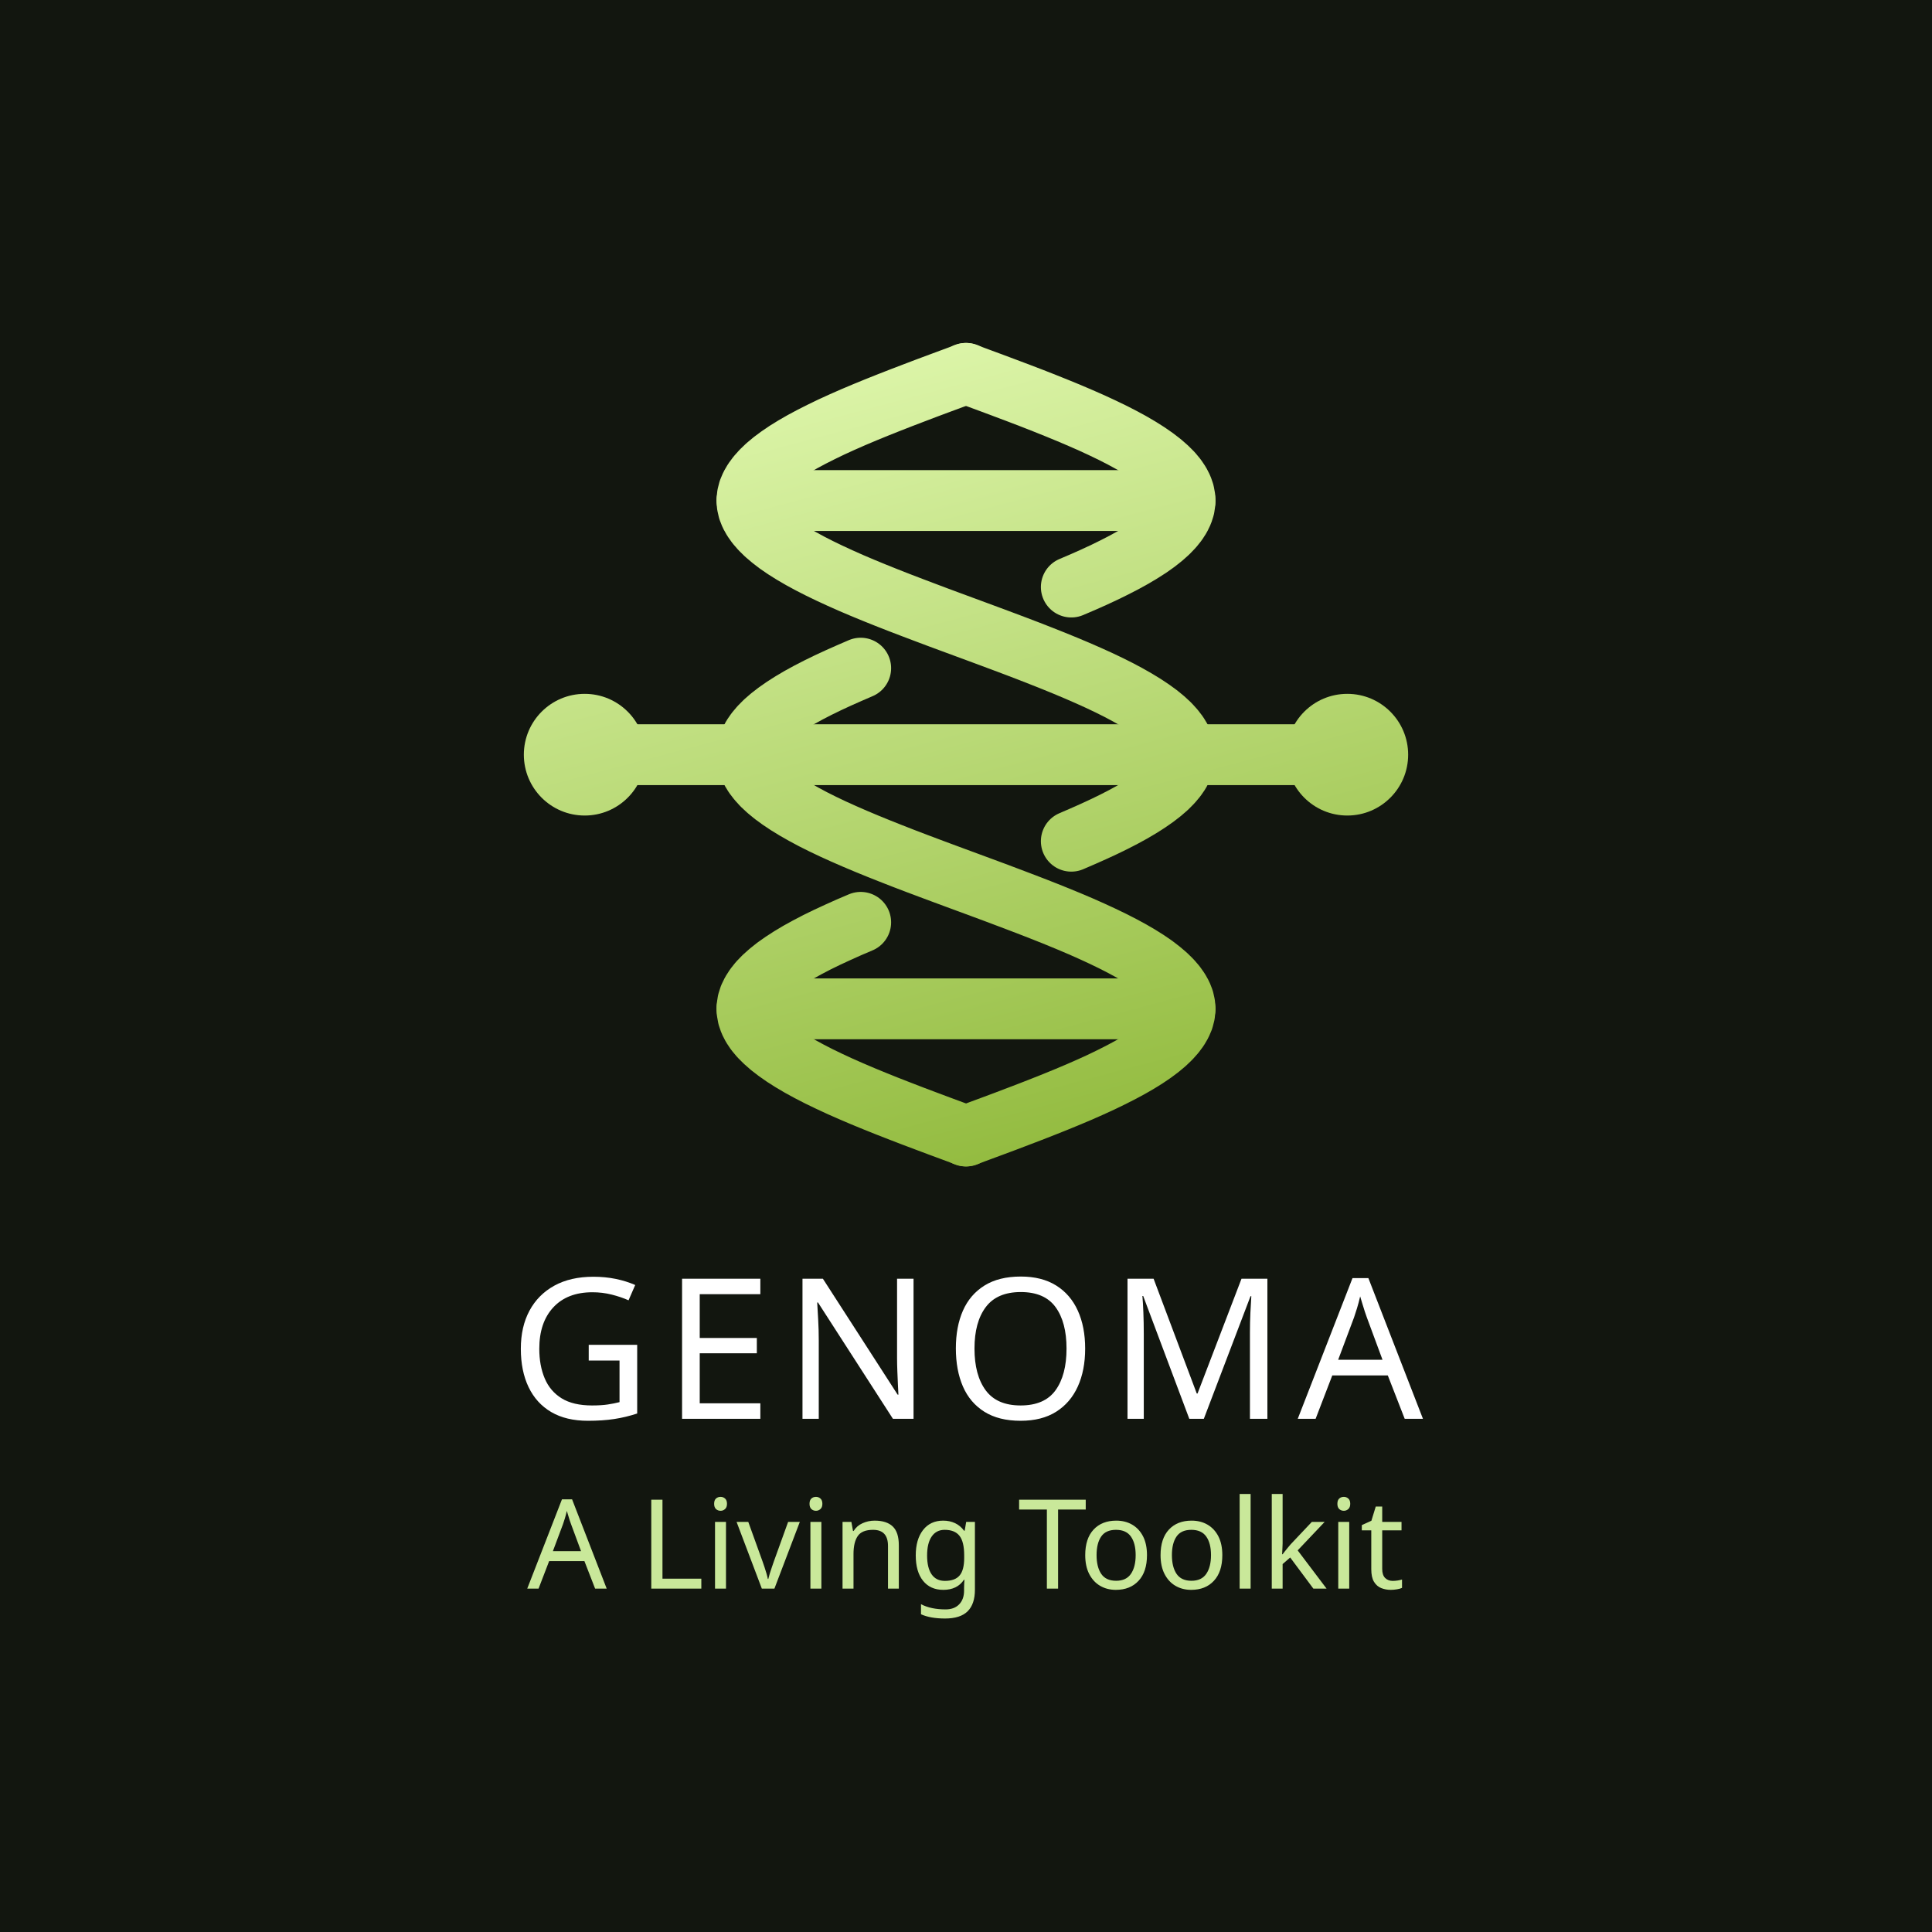
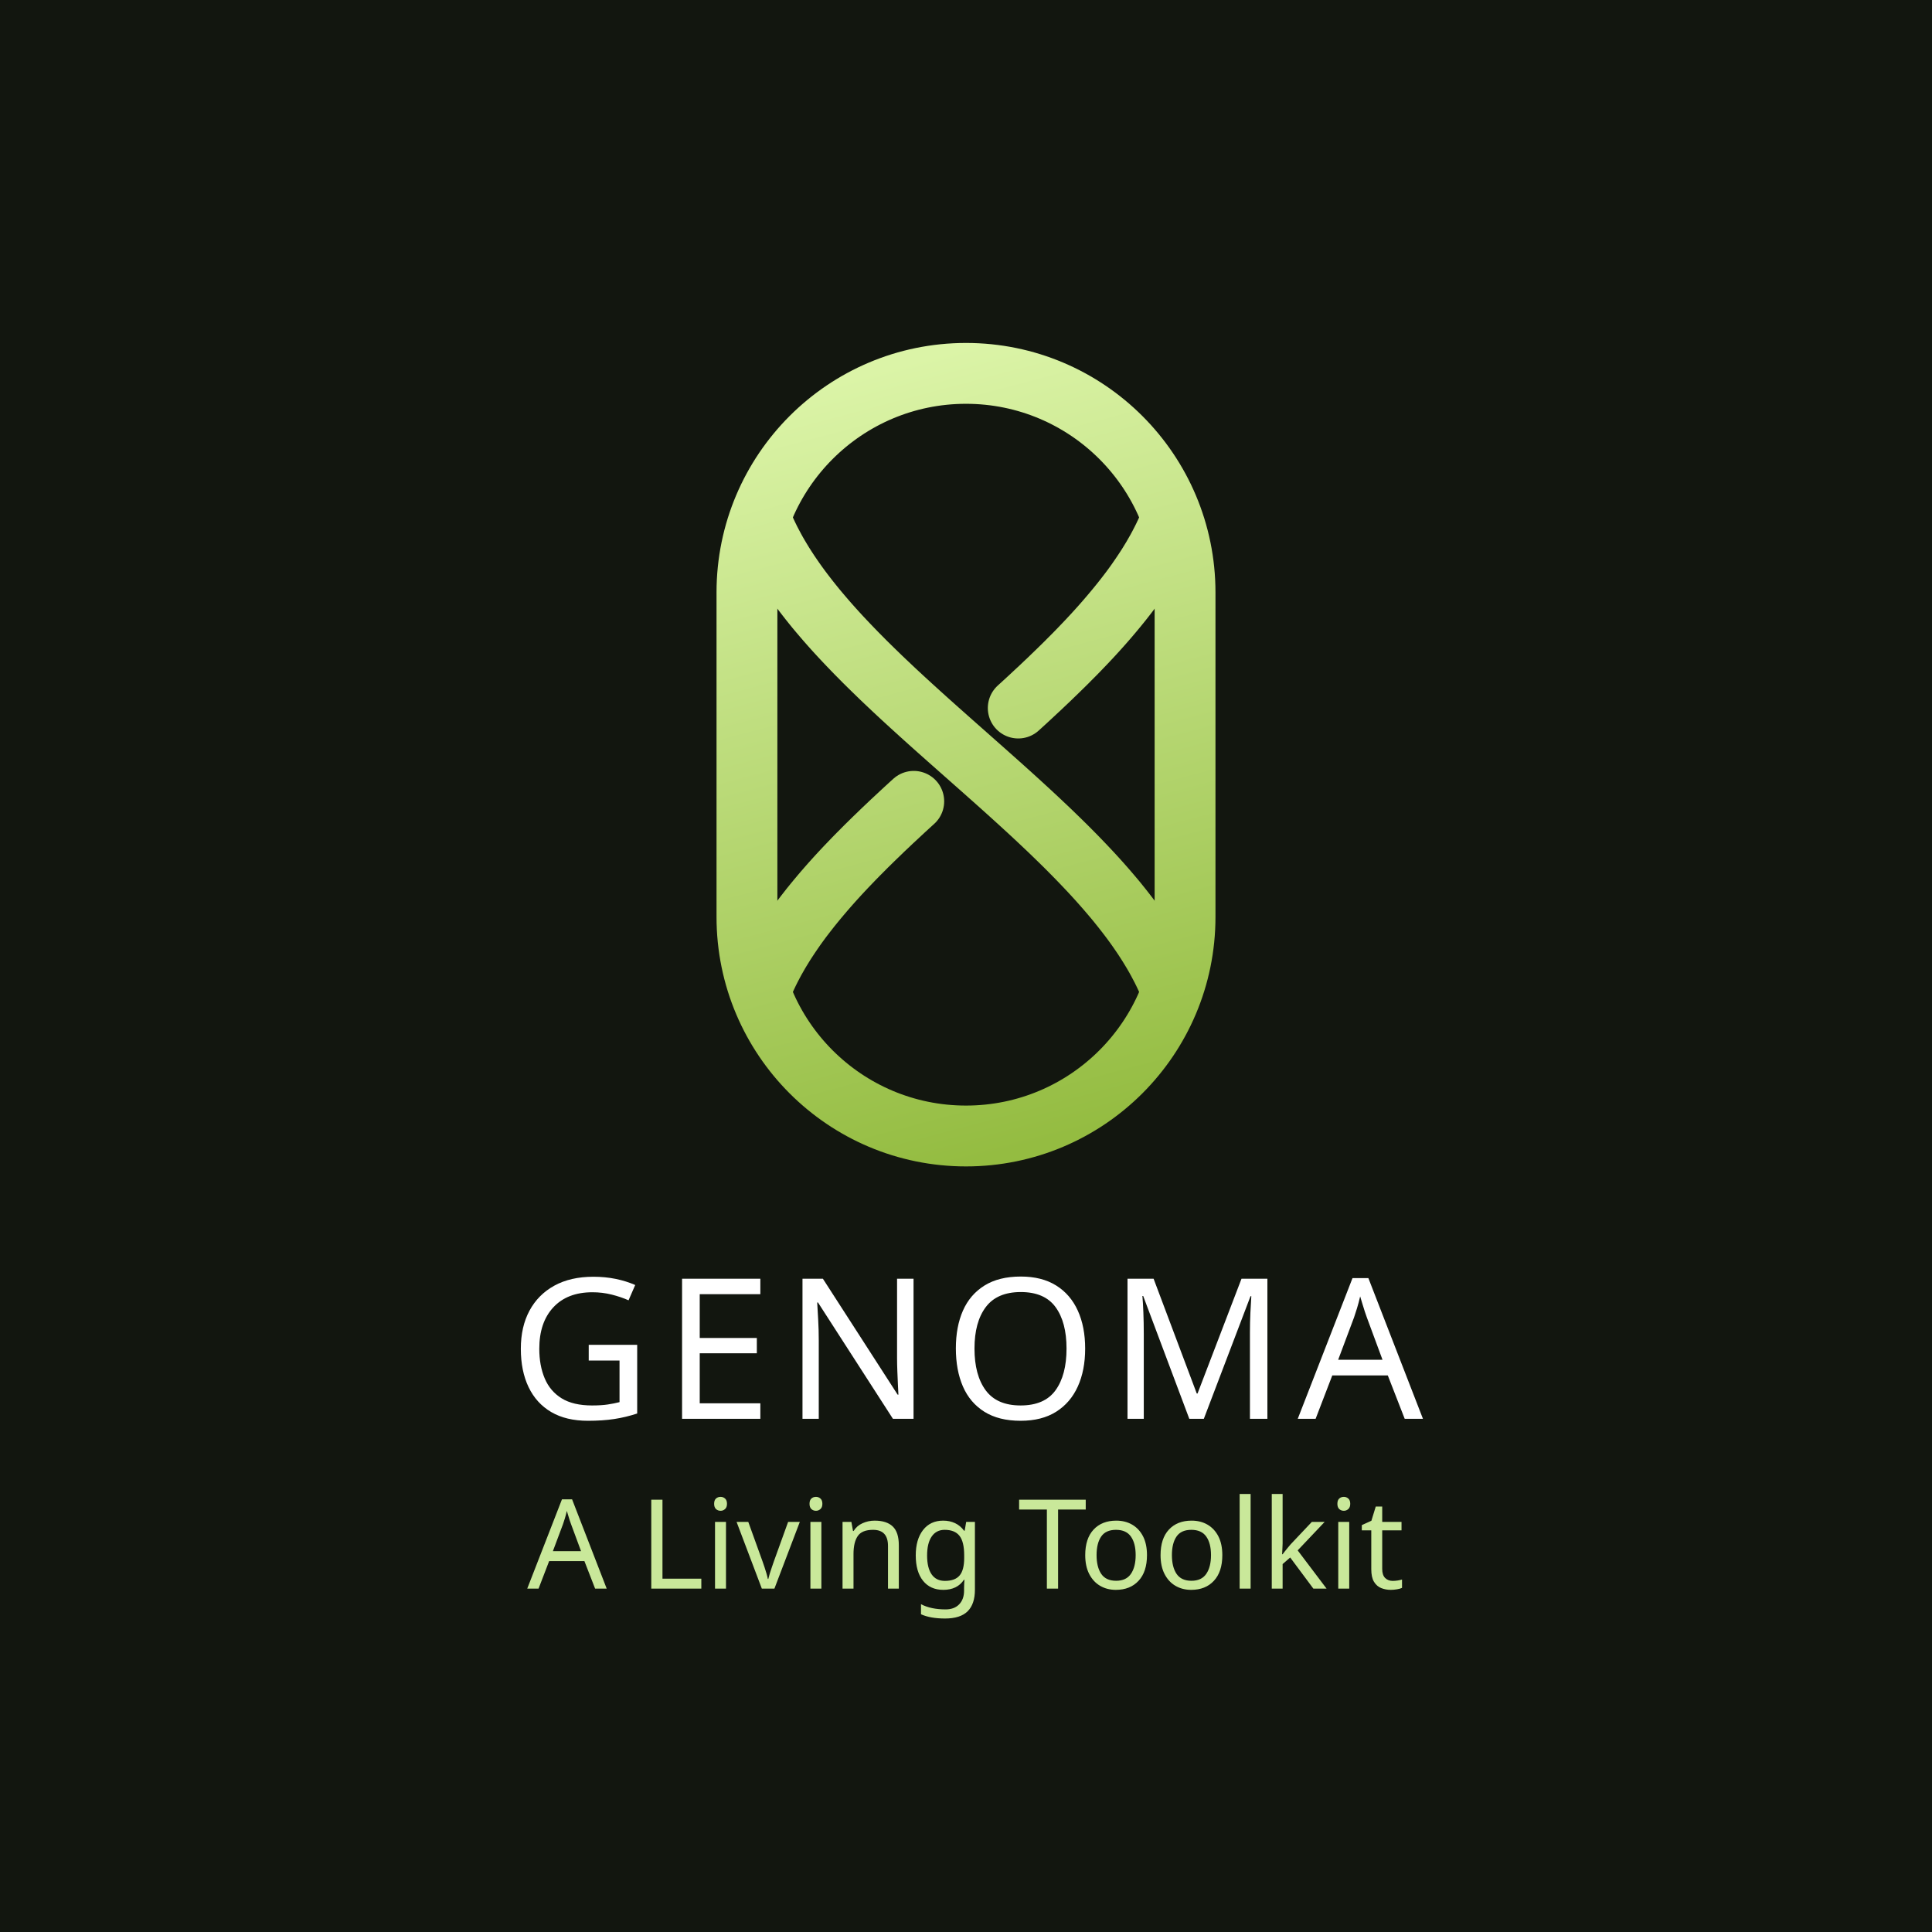
<svg xmlns="http://www.w3.org/2000/svg" width="1024" height="1024" viewBox="0 0 1024 1024">
  <defs>
    <linearGradient id="p" gradientUnits="userSpaceOnUse" x1="9.5" y1="2.6" x2="14.5" y2="21.4">
      <stop offset="0" stop-color="#dbf4a7" />
      <stop offset="1" stop-color="#94bc41" />
    </linearGradient>
+     <clipPath id="cap">
+       <rect x="6.6" y="2.6" width="10.8" height="18.8" rx="5.4" />
+     </clipPath>
  </defs>
  <rect width="1024" height="1024" fill="#12160f" />
  <g transform="translate(254.0 142.0) scale(21.5)">
    <g fill="none" stroke="url(#p)" stroke-width="1.5" stroke-linecap="round" stroke-linejoin="round">
-       <path d="M17.400 5.735 H6.600" />
-       <path d="M17.400 18.265 H6.600" />
-       <path d="M2.6 12 H21.4" />
-       <path d="M12.007 2.600 L11.682 2.720 L11.358 2.840 L11.036 2.960 L10.718 3.081 L10.404 3.201 L10.097 3.321 L9.796 3.441 L9.503 3.561 L9.219 3.681 L8.946 3.801 L8.683 3.921 L8.433 4.042 L8.195 4.162 L7.971 4.282 L7.762 4.402 L7.568 4.522 L7.391 4.642 L7.230 4.762 L7.086 4.882 L6.960 5.003 L6.853 5.123 L6.764 5.243 L6.694 5.363 L6.643 5.483 L6.612 5.603 L6.600 5.723 L6.608 5.844 L6.635 5.964 L6.682 6.084 L6.749 6.204 L6.834 6.324 L6.938 6.444 L7.060 6.564 L7.201 6.684 L7.358 6.805 L7.533 6.925 L7.724 7.045 L7.930 7.165 L8.151 7.285 L8.386 7.405 L8.634 7.525 L8.894 7.645 L9.166 7.766 L9.448 7.886 L9.739 8.006 L10.038 8.126 L10.344 8.246 L10.657 8.366 L10.974 8.486 L11.295 8.607 L11.619 8.727 L11.944 8.847 L12.269 8.967 L12.593 9.087 L12.915 9.207 L13.234 9.327 L13.548 9.447 L13.857 9.568 L14.159 9.688 L14.453 9.808 L14.738 9.928 L15.013 10.048 L15.278 10.168 L15.530 10.288 L15.770 10.408 L15.996 10.529 L16.207 10.649 L16.403 10.769 L16.583 10.889 L16.747 11.009 L16.893 11.129 L17.022 11.249 L17.132 11.370 L17.224 11.490 L17.297 11.610 L17.351 11.730 L17.385 11.850 L17.399 11.970 L17.394 12.090 L17.370 12.210 L17.326 12.331 L17.263 12.451 L17.180 12.571 L17.079 12.691 L16.960 12.811 L16.822 12.931 L16.667 13.051 L16.495 13.171 L16.306 13.292 L16.103 13.412 L15.884 13.532 L15.651 13.652 L15.405 13.772 L15.146 13.892 L14.876 14.012 L14.596 14.133" />
-       <path d="M9.404 16.133 L9.118 16.255 L8.844 16.378 L8.580 16.500 L8.330 16.622 L8.094 16.745 L7.873 16.867 L7.667 16.990 L7.477 17.113 L7.304 17.235 L7.150 17.358 L7.013 17.480 L6.895 17.602 L6.797 17.725 L6.718 17.848 L6.659 17.970 L6.620 18.093 L6.602 18.215 L6.604 18.337 L6.626 18.460 L6.668 18.582 L6.731 18.705 L6.813 18.828 L6.915 18.950 L7.037 19.072 L7.177 19.195 L7.335 19.317 L7.511 19.440 L7.703 19.562 L7.912 19.685 L8.136 19.807 L8.375 19.930 L8.628 20.052 L8.893 20.175 L9.170 20.297 L9.458 20.420 L9.755 20.542 L10.061 20.665 L10.374 20.787 L10.693 20.910 L11.017 21.032 L11.345 21.155 L11.675 21.277 L12.007 21.400" />
-       <path d="M11.993 2.600 L12.325 2.723 L12.655 2.845 L12.983 2.968 L13.307 3.090 L13.626 3.212 L13.939 3.335 L14.245 3.458 L14.542 3.580 L14.830 3.703 L15.107 3.825 L15.372 3.948 L15.625 4.070 L15.864 4.193 L16.088 4.315 L16.297 4.438 L16.489 4.560 L16.665 4.683 L16.823 4.805 L16.963 4.928 L17.085 5.050 L17.187 5.173 L17.269 5.295 L17.332 5.418 L17.374 5.540 L17.396 5.662 L17.398 5.785 L17.380 5.908 L17.341 6.030 L17.282 6.152 L17.203 6.275 L17.105 6.397 L16.987 6.520 L16.850 6.643 L16.696 6.765 L16.523 6.888 L16.333 7.010 L16.127 7.133 L15.906 7.255 L15.670 7.377 L15.420 7.500 L15.156 7.623 L14.882 7.745 L14.596 7.867" />
-       <path d="M9.404 9.867 L9.124 9.988 L8.854 10.108 L8.595 10.228 L8.349 10.348 L8.116 10.468 L7.897 10.588 L7.694 10.708 L7.505 10.829 L7.333 10.949 L7.178 11.069 L7.040 11.189 L6.921 11.309 L6.820 11.429 L6.737 11.549 L6.674 11.669 L6.630 11.790 L6.606 11.910 L6.601 12.030 L6.615 12.150 L6.649 12.270 L6.703 12.390 L6.776 12.510 L6.868 12.630 L6.978 12.751 L7.107 12.871 L7.253 12.991 L7.417 13.111 L7.597 13.231 L7.793 13.351 L8.004 13.471 L8.230 13.592 L8.470 13.712 L8.722 13.832 L8.987 13.952 L9.262 14.072 L9.547 14.192 L9.841 14.312 L10.143 14.432 L10.452 14.553 L10.766 14.673 L11.085 14.793 L11.407 14.913 L11.731 15.033 L12.056 15.153 L12.381 15.273 L12.705 15.393 L13.026 15.514 L13.343 15.634 L13.656 15.754 L13.962 15.874 L14.261 15.994 L14.552 16.114 L14.834 16.234 L15.106 16.355 L15.366 16.475 L15.614 16.595 L15.849 16.715 L16.070 16.835 L16.276 16.955 L16.467 17.075 L16.642 17.195 L16.799 17.316 L16.940 17.436 L17.062 17.556 L17.166 17.676 L17.251 17.796 L17.318 17.916 L17.365 18.036 L17.392 18.156 L17.400 18.277 L17.388 18.397 L17.357 18.517 L17.306 18.637 L17.236 18.757 L17.147 18.877 L17.040 18.997 L16.914 19.118 L16.770 19.238 L16.609 19.358 L16.432 19.478 L16.238 19.598 L16.029 19.718 L15.805 19.838 L15.567 19.958 L15.317 20.079 L15.054 20.199 L14.781 20.319 L14.497 20.439 L14.204 20.559 L13.903 20.679 L13.596 20.799 L13.282 20.919 L12.964 21.040 L12.642 21.160 L12.318 21.280 L11.993 21.400" />
+       <rect x="6.6" y="2.6" width="10.8" height="18.8" rx="5.4" />
+       <g clip-path="url(#cap)">
+         <path d="M8.826 0.000 L8.735 0.100 L8.646 0.200 L8.558 0.300 L8.472 0.400 L8.387 0.500 L8.303 0.600 L8.222 0.700 L8.142 0.800 L8.064 0.900 L7.987 1.000 L7.912 1.100 L7.839 1.200 L7.768 1.300 L7.699 1.400 L7.631 1.500 L7.566 1.600 L7.502 1.700 L7.441 1.800 L7.381 1.900 L7.323 2.000 L7.268 2.100 L7.215 2.200 L7.163 2.300 L7.114 2.400 L7.067 2.500 L7.022 2.600 L6.979 2.700 L6.939 2.800 L6.900 2.900 L6.864 3.000 L6.830 3.100 L6.799 3.200 L6.770 3.300 L6.743 3.400 L6.718 3.500 L6.696 3.600 L6.676 3.700 L6.658 3.800 L6.643 3.900 L6.630 4.000 L6.619 4.100 L6.611 4.200 L6.605 4.300 L6.601 4.400 L6.600 4.500 L6.601 4.600 L6.605 4.700 L6.611 4.800 L6.619 4.900 L6.630 5.000 L6.643 5.100 L6.658 5.200 L6.676 5.300 L6.696 5.400 L6.718 5.500 L6.743 5.600 L6.770 5.700 L6.799 5.800 L6.830 5.900 L6.864 6.000 L6.900 6.100 L6.939 6.200 L6.979 6.300 L7.022 6.400 L7.067 6.500 L7.114 6.600 L7.163 6.700 L7.215 6.800 L7.268 6.900 L7.323 7.000 L7.381 7.100 L7.441 7.200 L7.502 7.300 L7.566 7.400 L7.631 7.500 L7.699 7.600 L7.768 7.700 L7.839 7.800 L7.912 7.900 L7.987 8.000 L8.064 8.100 L8.142 8.200 L8.222 8.300 L8.303 8.400 L8.387 8.500 L8.472 8.600 L8.558 8.700 L8.646 8.800 L8.735 8.900 L8.826 9.000 L8.918 9.100 L9.012 9.200 L9.107 9.300 L9.203 9.400 L9.300 9.500 L9.399 9.600 L9.498 9.700 L9.599 9.800 L9.701 9.900 L9.804 10.000 L9.907 10.100 L10.012 10.200 L10.118 10.300 L10.224 10.400 L10.331 10.500 L10.439 10.600 L10.548 10.700 L10.657 10.800 L10.767 10.900 L10.877 11.000 L10.988 11.100 L11.099 11.200 L11.211 11.300 L11.323 11.400 L11.436 11.500 L11.548 11.600 L11.661 11.700 L11.774 11.800 L11.887 11.900 L12.000 12.000 L12.113 12.100 L12.226 12.200 L12.339 12.300 L12.452 12.400 L12.564 12.500 L12.677 12.600 L12.789 12.700 L12.901 12.800 L13.012 12.900 L13.123 13.000 L13.233 13.100 L13.343 13.200 L13.452 13.300 L13.561 13.400 L13.669 13.500 L13.776 13.600 L13.882 13.700 L13.988 13.800 L14.093 13.900 L14.196 14.000 L14.299 14.100 L14.401 14.200 L14.502 14.300 L14.601 14.400 L14.700 14.500 L14.797 14.600 L14.893 14.700 L14.988 14.800 L15.082 14.900 L15.174 15.000 L15.265 15.100 L15.354 15.200 L15.442 15.300 L15.528 15.400 L15.613 15.500 L15.697 15.600 L15.778 15.700 L15.858 15.800 L15.936 15.900 L16.013 16.000 L16.088 16.100 L16.161 16.200 L16.232 16.300 L16.301 16.400 L16.369 16.500 L16.434 16.600 L16.498 16.700 L16.559 16.800 L16.619 16.900 L16.677 17.000 L16.732 17.100 L16.785 17.200 L16.837 17.300 L16.886 17.400 L16.933 17.500 L16.978 17.600 L17.021 17.700 L17.061 17.800 L17.100 17.900 L17.136 18.000 L17.170 18.100 L17.201 18.200 L17.230 18.300 L17.257 18.400 L17.282 18.500 L17.304 18.600 L17.324 18.700 L17.342 18.800 L17.357 18.900 L17.370 19.000 L17.381 19.100 L17.389 19.200 L17.395 19.300 L17.399 19.400 L17.400 19.500 L17.399 19.600 L17.395 19.700 L17.389 19.800 L17.381 19.900 L17.370 20.000 L17.357 20.100 L17.342 20.200 L17.324 20.300 L17.304 20.400 L17.282 20.500 L17.257 20.600 L17.230 20.700 L17.201 20.800 L17.170 20.900 L17.136 21.000 L17.100 21.100 L17.061 21.200 L17.021 21.300 L16.978 21.400 L16.933 21.500 L16.886 21.600 L16.837 21.700 L16.785 21.800 L16.732 21.900 L16.677 22.000 L16.619 22.100 L16.559 22.200 L16.498 22.300 L16.434 22.400 L16.369 22.500 L16.301 22.600 L16.232 22.700 L16.161 22.800 L16.088 22.900 L16.013 23.000 L15.936 23.100 L15.858 23.200 L15.778 23.300 L15.697 23.400 L15.613 23.500 L15.528 23.600 L15.442 23.700 L15.354 23.800 L15.265 23.900 L15.174 24.000" />
+         <path d="M15.174 0.000 L15.265 0.100 L15.355 0.201 L15.443 0.301 L15.530 0.402 L15.615 0.502 L15.699 0.603 L15.781 0.703 L15.861 0.804 L15.940 0.904 L16.016 1.005 L16.092 1.105 L16.165 1.206 L16.236 1.306 L16.306 1.406 L16.373 1.507 L16.439 1.607 L16.503 1.708 L16.564 1.808 L16.624 1.909 L16.682 2.009 L16.737 2.110 L16.791 2.210 L16.842 2.311 L16.891 2.411 L16.938 2.512 L16.983 2.612 L17.026 2.712 L17.066 2.813 L17.105 2.913 L17.141 3.014 L17.174 3.114 L17.206 3.215 L17.235 3.315 L17.261 3.416 L17.286 3.516 L17.308 3.617 L17.328 3.717 L17.345 3.818 L17.360 3.918 L17.373 4.019 L17.383 4.119 L17.391 4.219 L17.396 4.320 L17.399 4.420 L17.400 4.521 L17.398 4.621 L17.394 4.722 L17.388 4.822 L17.379 4.923 L17.368 5.023 L17.354 5.124 L17.338 5.224 L17.320 5.325 L17.299 5.425 L17.276 5.525 L17.251 5.626 L17.223 5.726 L17.193 5.827 L17.161 5.927 L17.126 6.028 L17.089 6.128 L17.050 6.229 L17.009 6.329 L16.965 6.430 L16.919 6.530 L16.871 6.631 L16.821 6.731 L16.769 6.831 L16.715 6.932 L16.658 7.032 L16.600 7.133 L16.539 7.233 L16.477 7.334 L16.412 7.434 L16.345 7.535 L16.277 7.635 L16.207 7.736 L16.135 7.836 L16.061 7.937 L15.985 8.037 L15.907 8.138 L15.828 8.238 L15.747 8.338 L15.664 8.439 L15.580 8.539 L15.494 8.640 L15.407 8.740 L15.318 8.841 L15.228 8.941 L15.136 9.042 L15.043 9.142 L14.948 9.243 L14.852 9.343 L14.755 9.444 L14.657 9.544 L14.557 9.644 L14.457 9.745 L14.355 9.845 L14.252 9.946 L14.148 10.046 L14.044 10.147 L13.938 10.247 L13.832 10.348 L13.724 10.448 L13.616 10.549 L13.508 10.649 L13.398 10.750 L13.288 10.850" />
+         <path d="M10.712 13.150 L10.602 13.250 L10.492 13.351 L10.384 13.451 L10.276 13.552 L10.168 13.652 L10.062 13.753 L9.956 13.853 L9.852 13.954 L9.748 14.054 L9.645 14.155 L9.543 14.255 L9.443 14.356 L9.343 14.456 L9.245 14.556 L9.148 14.657 L9.052 14.757 L8.957 14.858 L8.864 14.958 L8.772 15.059 L8.682 15.159 L8.593 15.260 L8.506 15.360 L8.420 15.461 L8.336 15.561 L8.253 15.662 L8.172 15.762 L8.093 15.863 L8.015 15.963 L7.939 16.063 L7.865 16.164 L7.793 16.264 L7.723 16.365 L7.655 16.465 L7.588 16.566 L7.523 16.666 L7.461 16.767 L7.400 16.867 L7.342 16.968 L7.285 17.068 L7.231 17.169 L7.179 17.269 L7.129 17.369 L7.081 17.470 L7.035 17.570 L6.991 17.671 L6.950 17.771 L6.911 17.872 L6.874 17.972 L6.839 18.073 L6.807 18.173 L6.777 18.274 L6.749 18.374 L6.724 18.475 L6.701 18.575 L6.680 18.675 L6.662 18.776 L6.646 18.876 L6.632 18.977 L6.621 19.077 L6.612 19.178 L6.606 19.278 L6.602 19.379 L6.600 19.479 L6.601 19.580 L6.604 19.680 L6.609 19.781 L6.617 19.881 L6.627 19.981 L6.640 20.082 L6.655 20.182 L6.672 20.283 L6.692 20.383 L6.714 20.484 L6.739 20.584 L6.765 20.685 L6.794 20.785 L6.826 20.886 L6.859 20.986 L6.895 21.087 L6.934 21.187 L6.974 21.288 L7.017 21.388 L7.062 21.488 L7.109 21.589 L7.158 21.689 L7.209 21.790 L7.263 21.890 L7.318 21.991 L7.376 22.091 L7.436 22.192 L7.497 22.292 L7.561 22.393 L7.627 22.493 L7.694 22.594 L7.764 22.694 L7.835 22.794 L7.908 22.895 L7.984 22.995 L8.060 23.096 L8.139 23.196 L8.219 23.297 L8.301 23.397 L8.385 23.498 L8.470 23.598 L8.557 23.699 L8.645 23.799 L8.735 23.900 L8.826 24.000" />
+       </g>
    </g>
-     <circle cx="2.6" cy="12" r="1.5" fill="url(#p)" />
-     <circle cx="21.4" cy="12" r="1.5" fill="url(#p)" />
  </g>
-   <text x="512" y="752" text-anchor="middle" font-family="Orbitron" font-weight="400" font-size="104" letter-spacing="6" fill="#ffffff">GENOMA</text>
+   <text x="512" y="752" text-anchor="middle" font-family="Orbitron" font-size="104" letter-spacing="6" fill="#ffffff">GENOMA</text>
  <text x="512" y="842" text-anchor="middle" font-family="Spectral" font-size="66" fill="#c9e89a">A Living Toolkit</text>
</svg>
